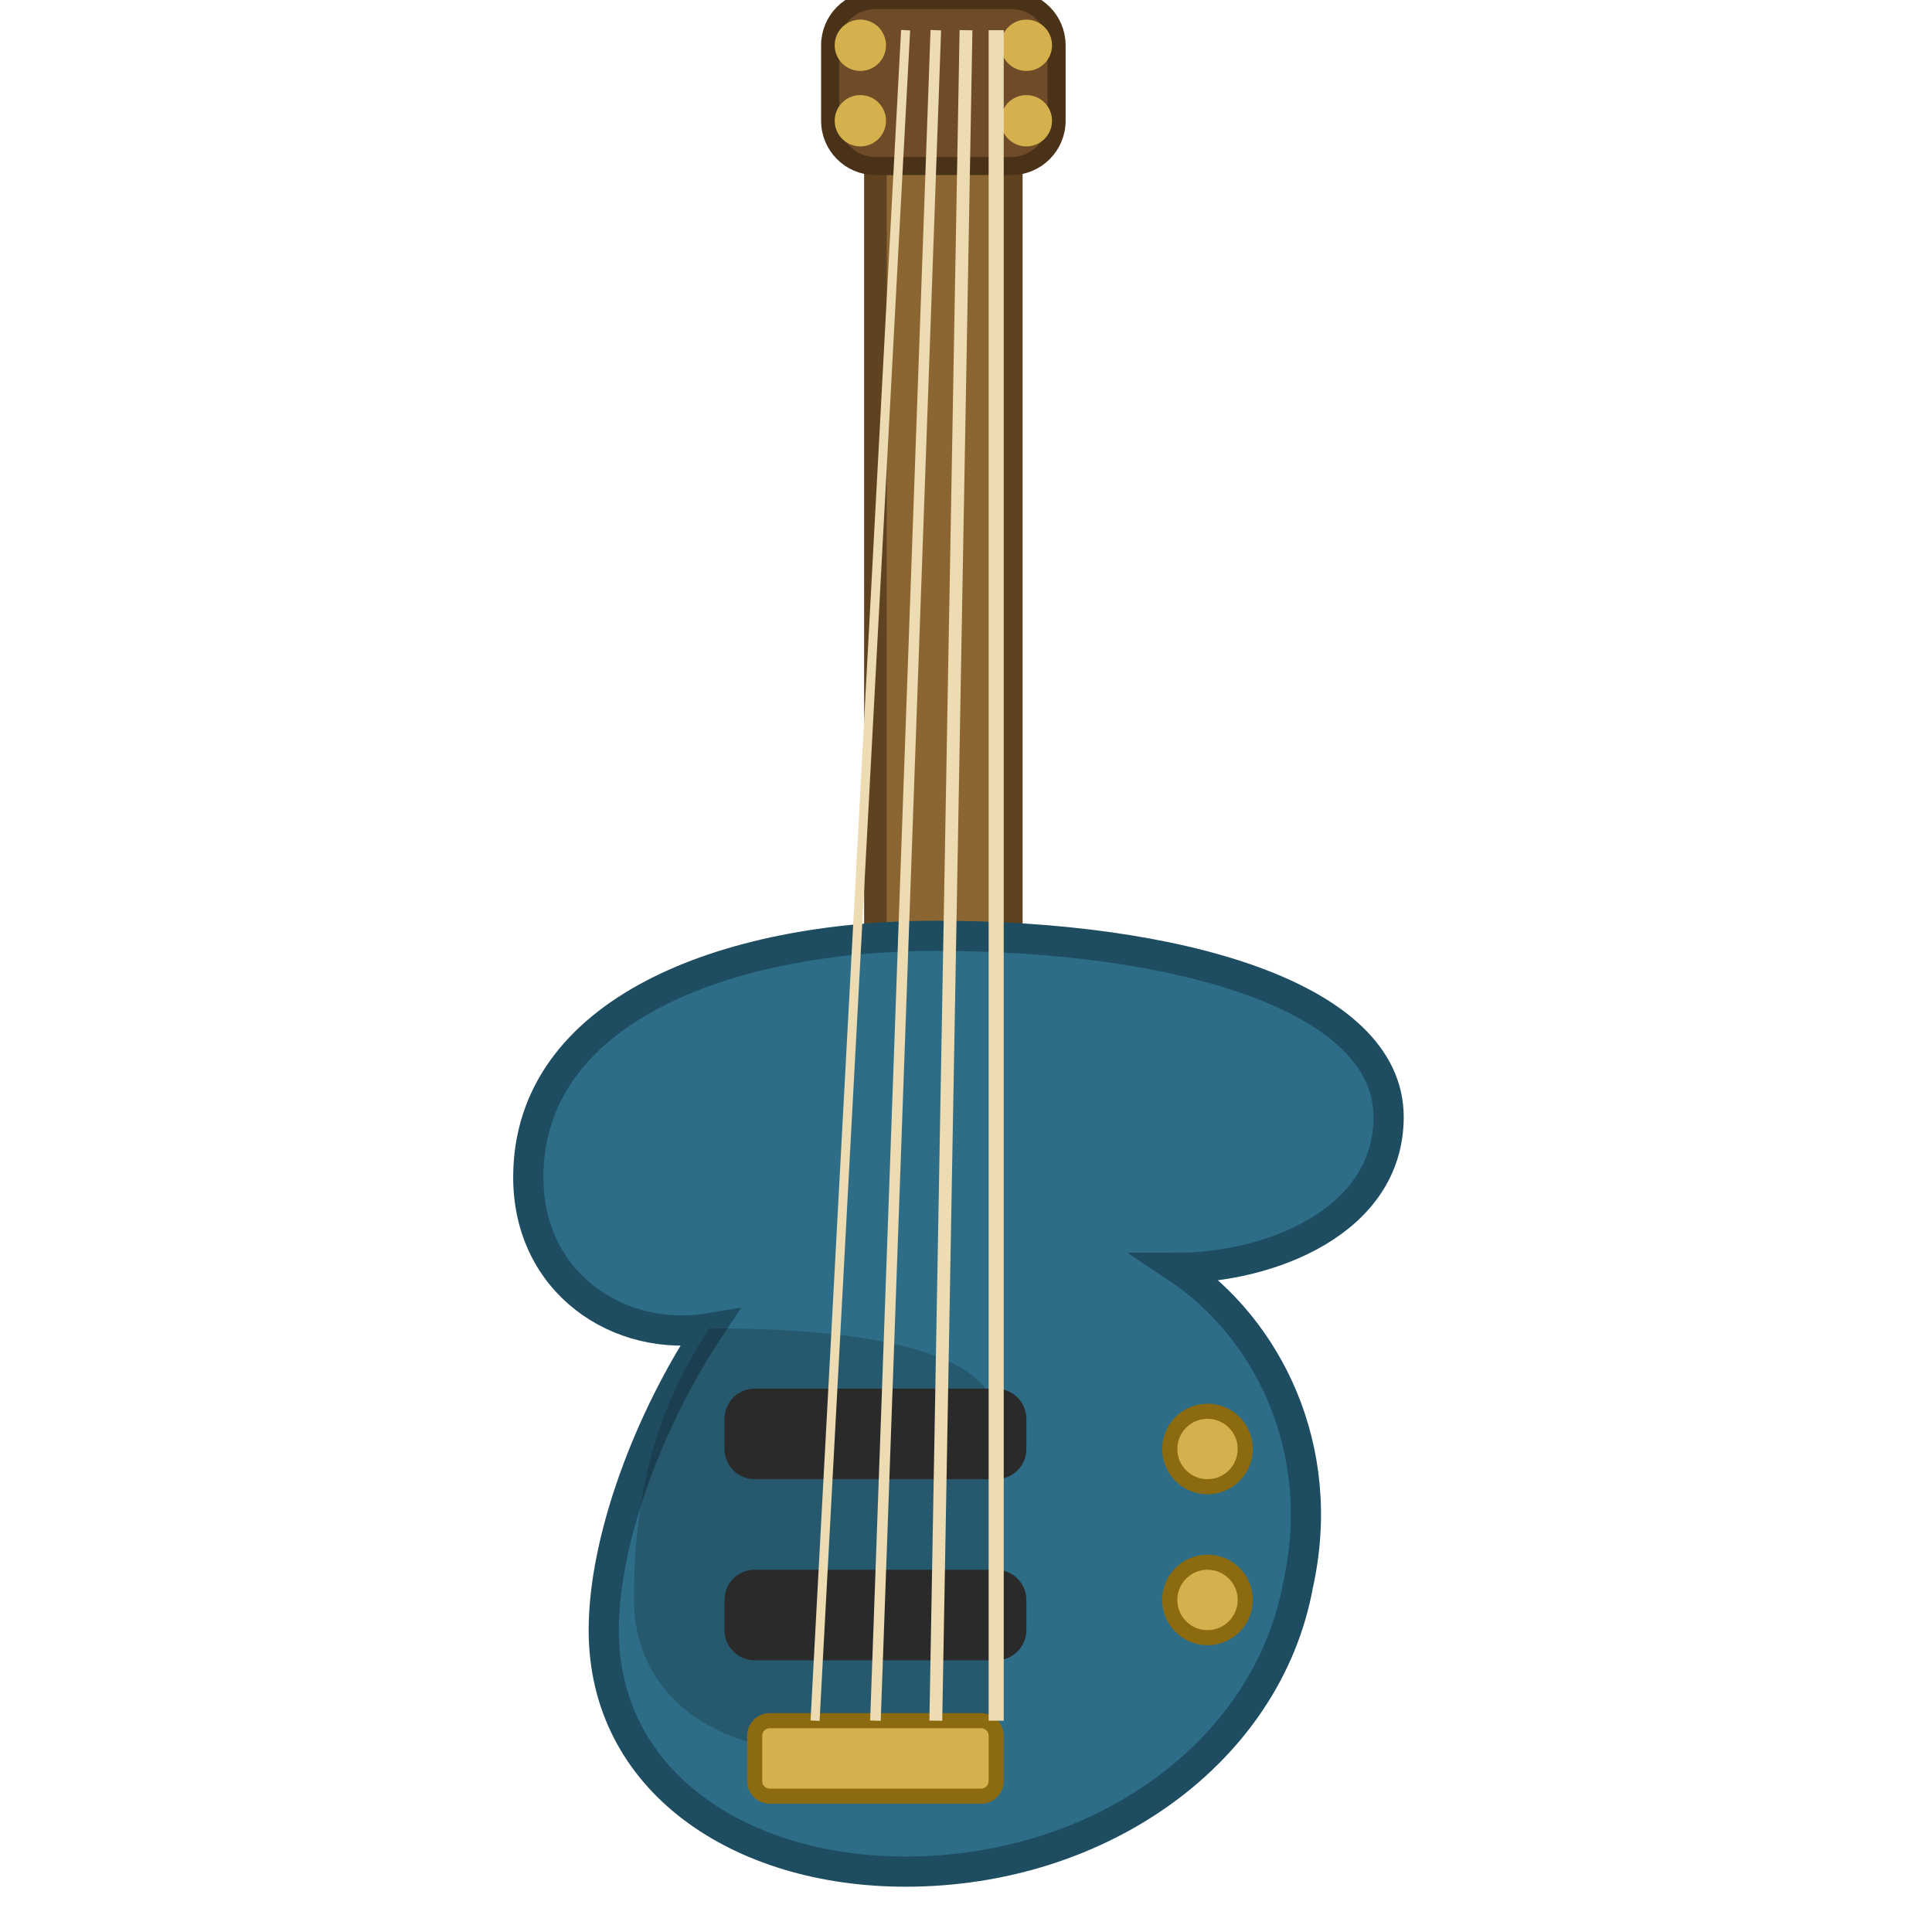
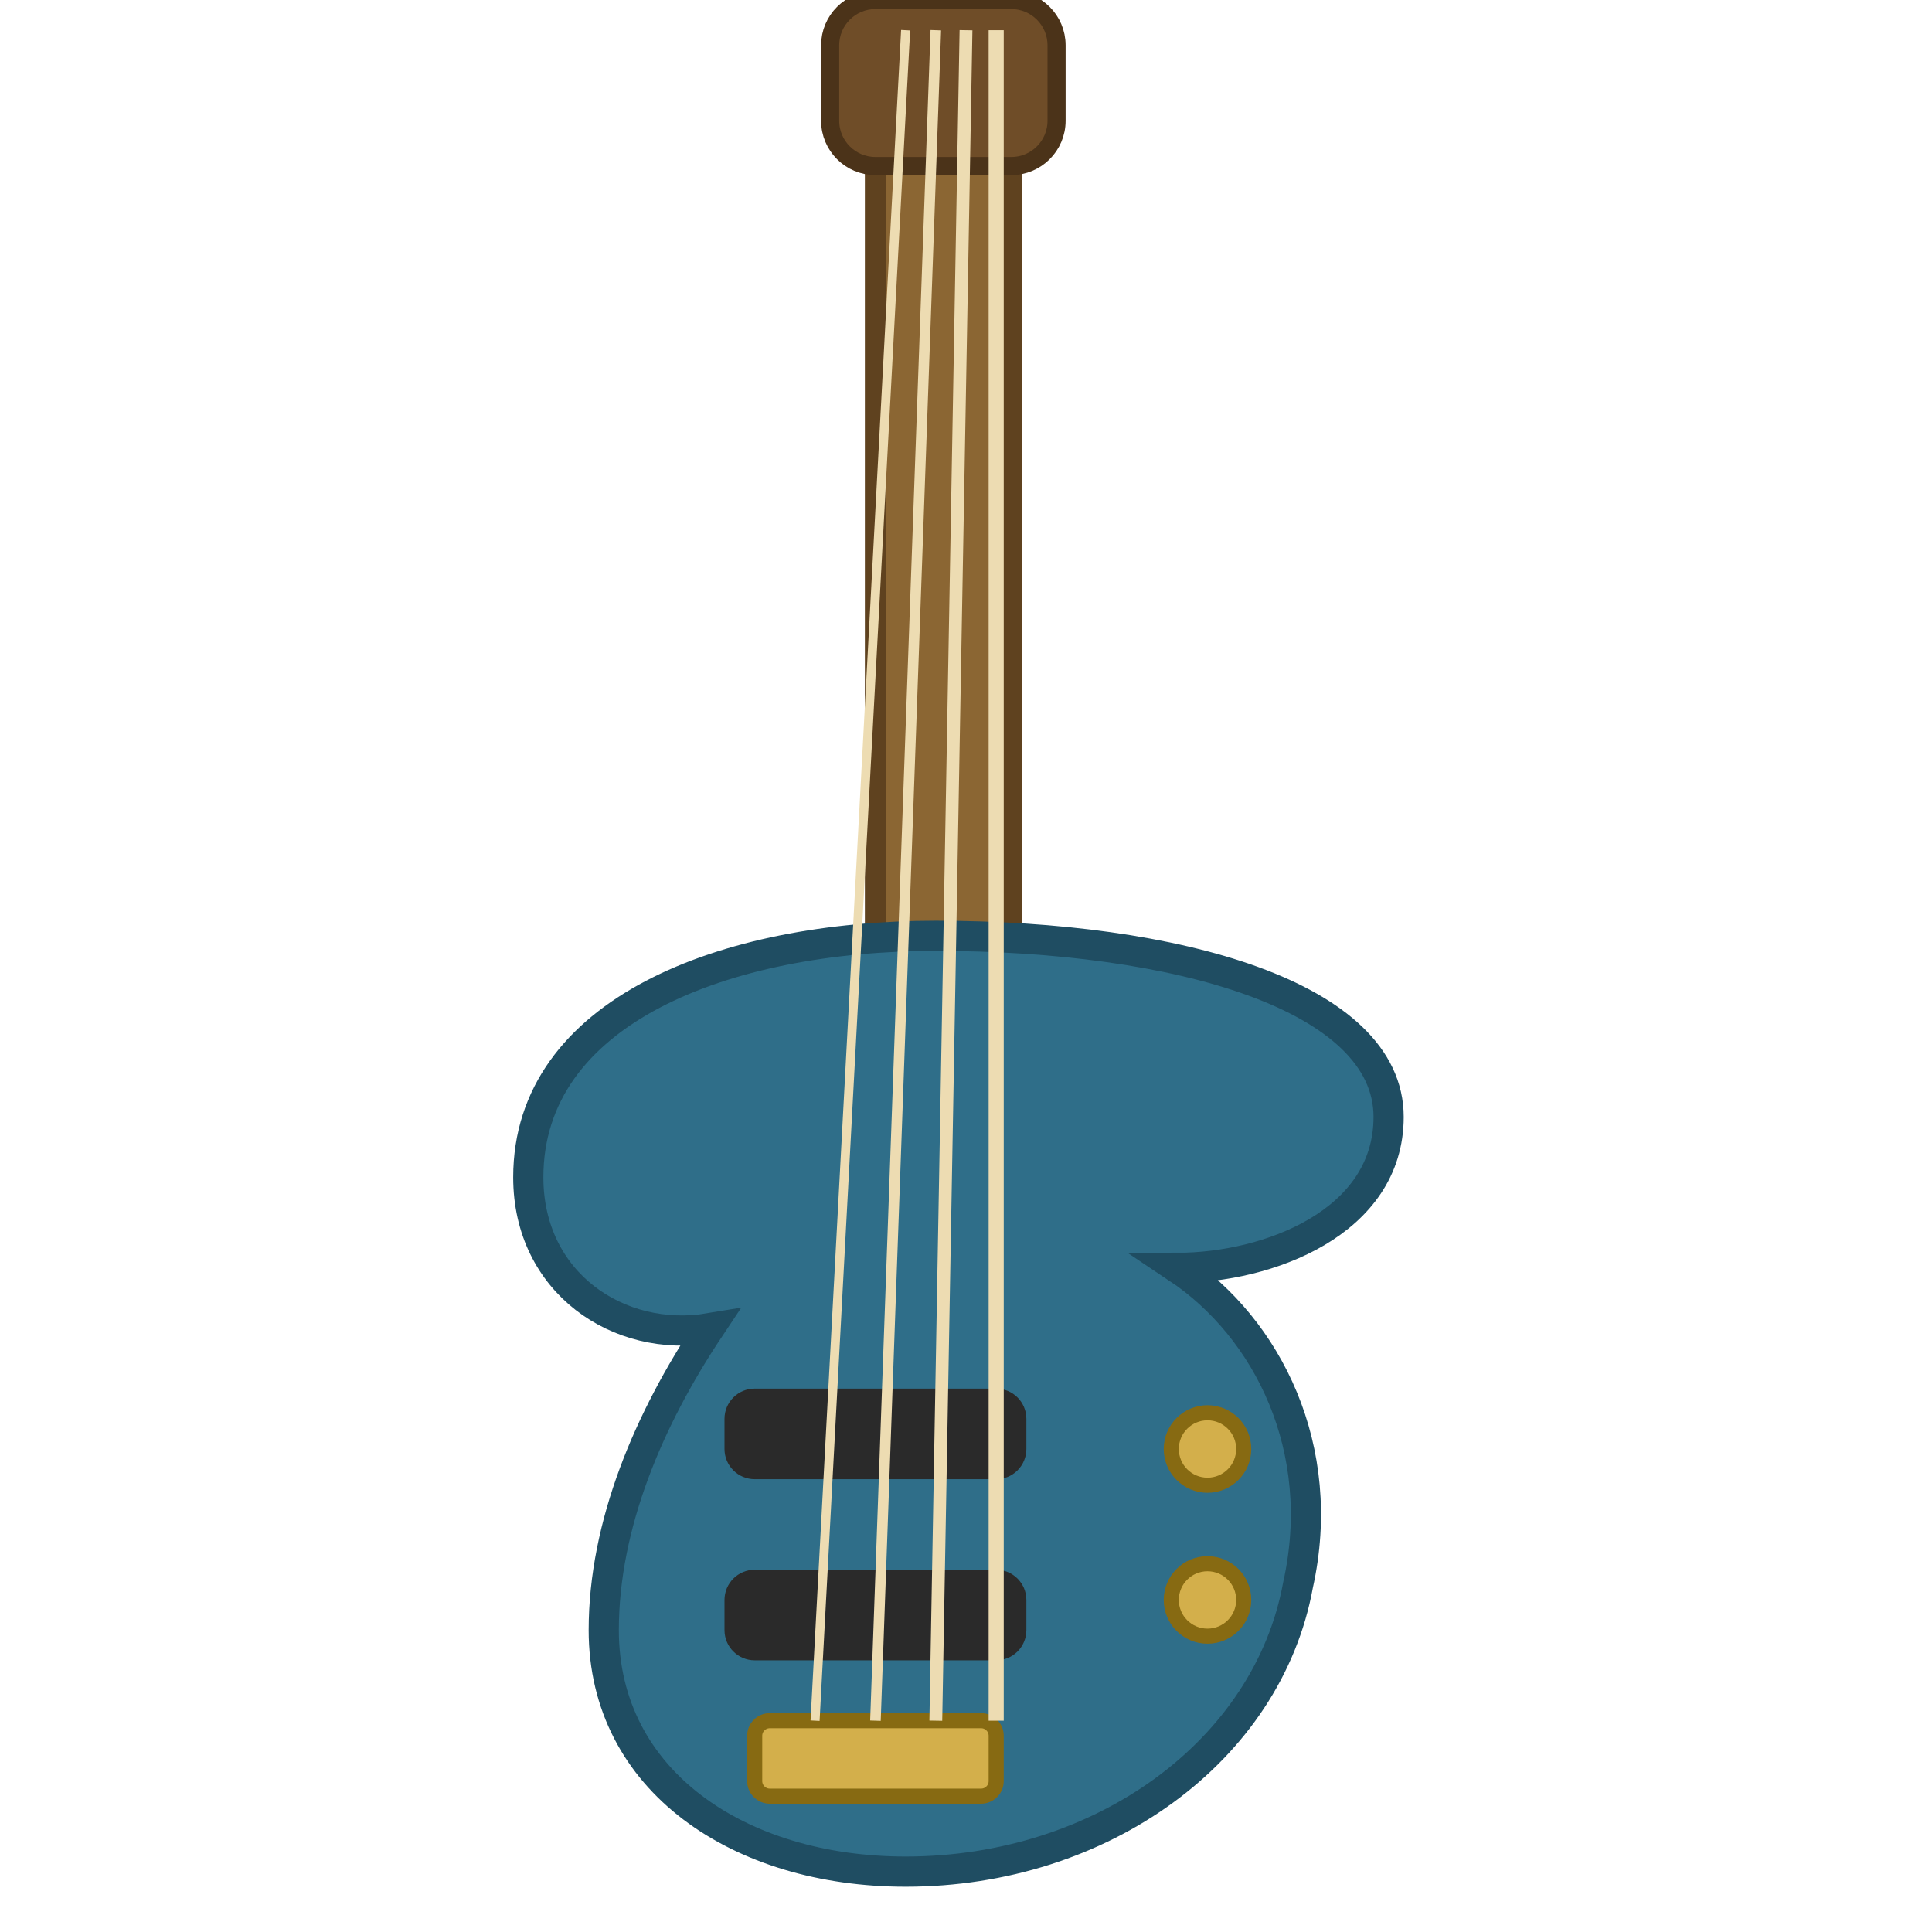
<svg xmlns="http://www.w3.org/2000/svg" viewBox="0 0 128 128" width="128" height="128">
-   <rect x="58" y="8" width="9" height="56" rx="2" fill="#8c6632" stroke="#5f4220" stroke-width="1.5" />
-   <rect x="55" y="0" width="15" height="11" rx="3" fill="#6f4c27" stroke="#4a3218" stroke-width="1.2" />
-   <circle cx="57" cy="3" r="1.7" fill="#d5b14d" />
-   <circle cx="57" cy="8" r="1.7" fill="#d5b14d" />
-   <circle cx="68" cy="3" r="1.7" fill="#d5b14d" />
-   <circle cx="68" cy="8" r="1.7" fill="#d5b14d" />
-   <path d="M62 62 C48 62,35 67,35 78 C35 85,41 89,47 88 C43 94,40 102,40 108 C40 118,49 124,60 124 C73 124,84 116,86 105 C88 96,84 88,78 84 C84 84,92 81,92 74 C92 66,78 62,62 62 Z" fill="#2d6d88" stroke="#1e4c61" stroke-width="2" />
-   <path d="M47 88 C43 94,42 100,42 106 C42 112,47 116,54 116 H66 V94 C66 90,59 88,47 88 Z" fill="#111" opacity="0.22" />
+   <rect x="58" y="8" width="9" height="56" rx="2" fill="#8b6633" stroke="#5f421f" stroke-width="1.4" />
+   <rect x="55" y="0" width="15" height="11" rx="3" fill="#6f4d28" stroke="#4b3319" stroke-width="1.2" />
+   <path d="M62 62 C48 62 35 67 35 78 C35 85 41 89 47 88 C43 94 40 101 40 108 C40 118 49 124 60 124 C73 124 84 116 86 105 C88 96 84 88 78 84 C84 84 92 81 92 74 C92 66 78 62 62 62 Z" fill="#2f6e89" stroke="#1f4d62" stroke-width="2" />
  <rect x="48" y="92" width="20" height="6" rx="2" fill="#2a2a2a" />
  <rect x="48" y="104" width="20" height="6" rx="2" fill="#2a2a2a" />
-   <rect x="50" y="114" width="16" height="5" rx="1" fill="#d5b14d" stroke="#8b6a10" />
-   <circle cx="80" cy="96" r="2.5" fill="#d5b14d" stroke="#8b6a10" />
-   <circle cx="80" cy="106" r="2.5" fill="#d5b14d" stroke="#8b6a10" />
-   <line x1="60" y1="2" x2="54" y2="114" stroke="#eddcb1" stroke-width="0.6" />
-   <line x1="62" y1="2" x2="58" y2="114" stroke="#eddcb1" stroke-width="0.7" />
-   <line x1="64" y1="2" x2="62" y2="114" stroke="#eddcb1" stroke-width="0.85" />
-   <line x1="66" y1="2" x2="66" y2="114" stroke="#eddcb1" stroke-width="1" />
+   <rect x="50" y="114" width="16" height="5" rx="1" fill="#d3af4b" stroke="#876a12" />
+   <circle cx="80" cy="96" r="2.4" fill="#d3af4b" stroke="#876a12" />
+   <circle cx="80" cy="106" r="2.4" fill="#d3af4b" stroke="#876a12" />
+   <line x1="60" y1="2" x2="54" y2="114" stroke="#eddcb2" stroke-width="0.6" />
+   <line x1="62" y1="2" x2="58" y2="114" stroke="#eddcb2" stroke-width="0.7" />
+   <line x1="64" y1="2" x2="62" y2="114" stroke="#eddcb2" stroke-width="0.85" />
+   <line x1="66" y1="2" x2="66" y2="114" stroke="#eddcb2" stroke-width="1" />
</svg>
